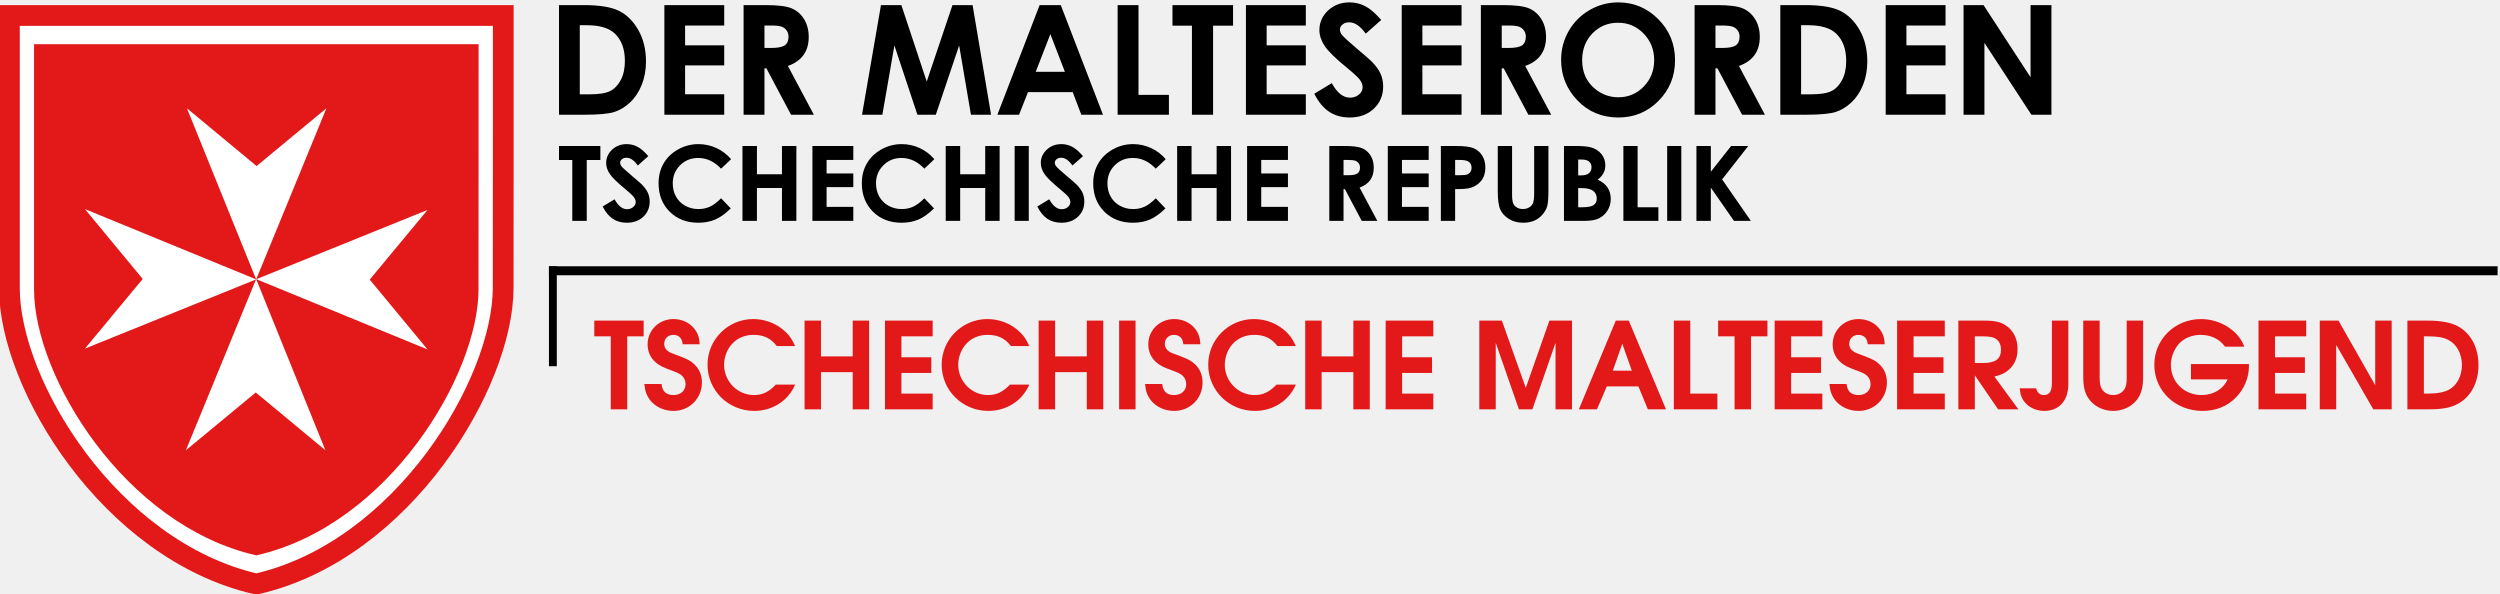
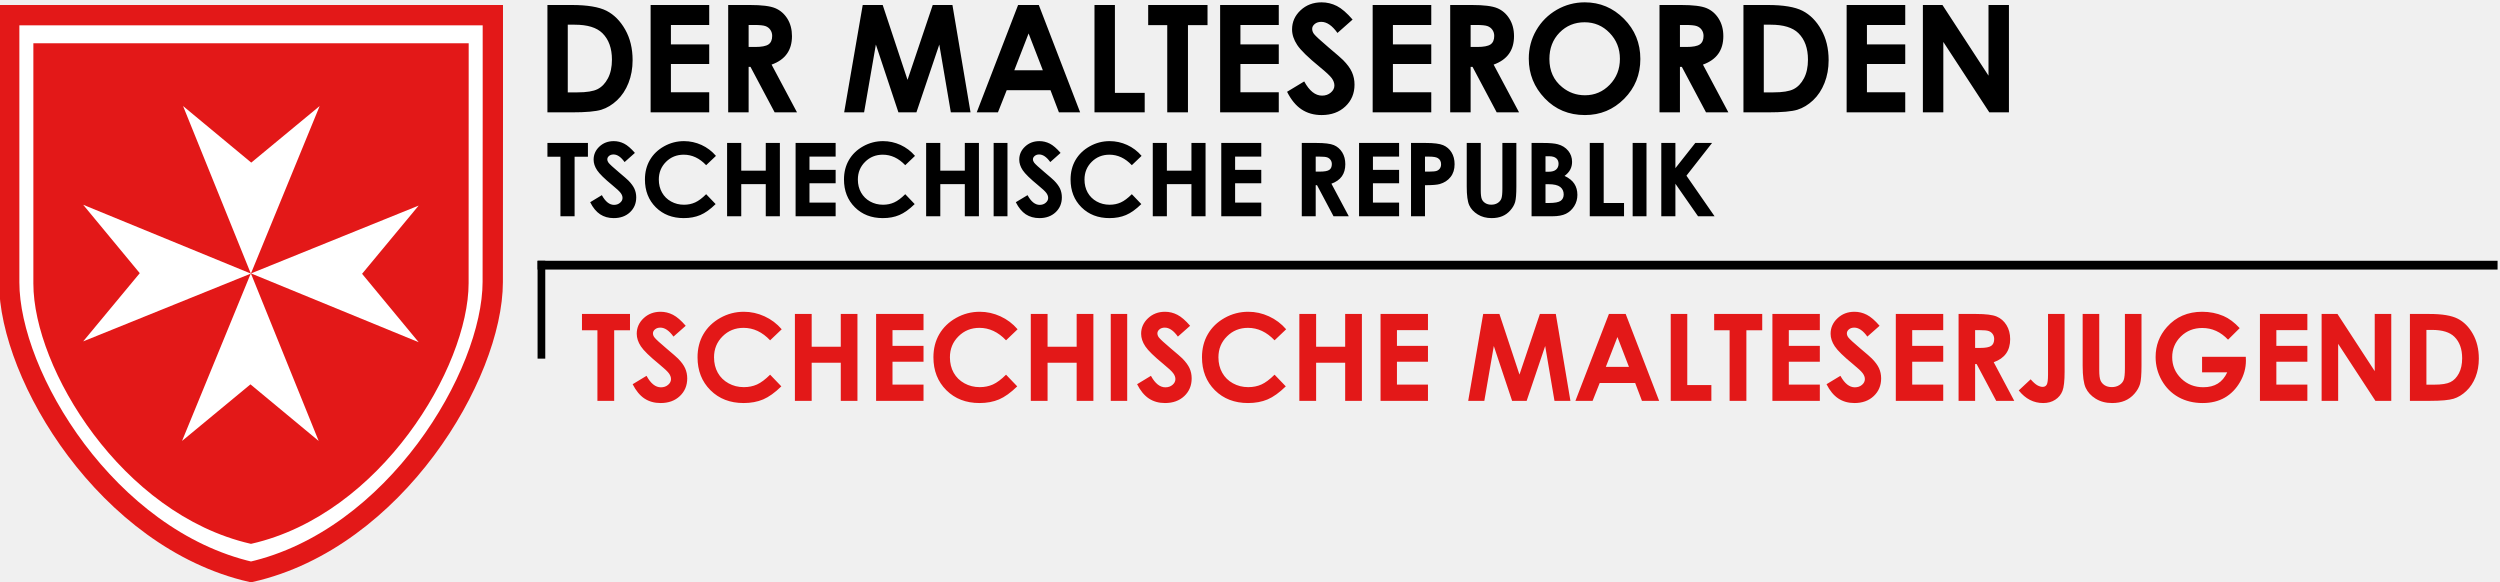
- <svg xmlns="http://www.w3.org/2000/svg" viewBox="0 -0.9 534.3 126.9" width="534.3" height="126.9">
+ <svg xmlns="http://www.w3.org/2000/svg" viewBox="0 -0.9 545.6 126.9" width="545.6" height="126.9">
  <g transform="translate(-113.9 -228.2)">
    <path fill-rule="nonzero" fill="#fff" d="M 168.676 352.117 C 200.066 344.965 221.41 309.176 221.438 288.828 C 221.473 264.148 221.457 230.609 221.457 230.609 L 115.91 230.609 C 115.91 230.609 115.902 263.938 115.91 288.914 C 115.914 309.434 137.352 344.914 168.676 352.117 " />
    <path fill="none" stroke-width="4.439" stroke-linejoin="miter" stroke="#e31818" d="M 0.001 -0.001 C 31.43 7.16 52.799 42.992 52.827 63.365 C 52.862 88.074 52.846 121.654 52.846 121.654 L -52.829 121.654 C -52.829 121.654 -52.837 88.285 -52.829 63.279 C -52.825 42.734 -31.361 7.21 0.001 -0.001 Z M 0.001 -0.001 " transform="matrix(0.998785, 0, 0, -0.998785, 168.6748, 352.1157)" />
    <path fill-rule="nonzero" fill="#e31818" d="M 168.676 345.535 C 196.668 339.16 215.699 307.246 215.727 289.102 C 215.754 267.094 215.742 237.188 215.742 237.188 L 121.625 237.188 C 121.625 237.188 121.621 266.91 121.625 289.184 C 121.633 307.477 140.746 339.113 168.676 345.535 " />
    <path fill="none" stroke-width="0.89" stroke-linejoin="miter" stroke="#e31818" d="M -0.001 0.002 C 28.025 6.384 47.08 38.337 47.107 56.504 C 47.134 78.538 47.123 108.481 47.123 108.481 L -47.109 108.481 C -47.109 108.481 -47.113 78.722 -47.109 56.422 C -47.101 38.106 -27.965 6.431 -0.001 0.002 Z M -0.001 0.002 " transform="matrix(0.998785, 0, 0, -0.998785, 168.6768, 345.5367)" />
    <path fill-rule="nonzero" fill="#fff" d="M 168.645 286.941 L 153.629 323.531 L 168.559 311.18 L 183.445 323.531 L 168.645 286.941 " />
    <path fill-rule="nonzero" fill="#fff" d="M 168.648 287.027 L 183.664 250.438 L 168.734 262.789 L 153.848 250.438 L 168.648 287.027 " />
    <path fill-rule="nonzero" fill="#fff" d="M 168.68 286.969 L 205.27 301.984 L 192.918 287.055 L 205.27 272.164 L 168.68 286.969 " />
    <path fill-rule="nonzero" fill="#fff" d="M 168.645 287.008 L 132.051 271.988 L 144.402 286.918 L 132.051 301.805 L 168.645 287.008 " />
  </g>
  <path fill="#000" d="M119.47 0.19H124.76Q129.87 0.19 132.36 1.45Q134.84 2.72 136.45 5.57Q138.06 8.42 138.06 12.23Q138.06 14.94 137.16 17.21Q136.26 19.48 134.67 20.98Q133.09 22.47 131.24 23.05Q129.39 23.62 124.84 23.62H119.47ZM123.91 4.49V19.26H125.98Q129.04 19.26 130.42 18.55Q131.80 17.85 132.67 16.20Q133.55 14.54 133.55 12.12Q133.55 8.39 131.46 6.33Q129.58 4.49 125.43 4.49ZM141.99 0.19H154.78V4.55H146.42V8.79H154.78V13.07H146.42V19.24H154.78V23.62H141.99ZM158.92 0.19H163.65Q167.53 0.19 169.18 0.88Q170.83 1.57 171.84 3.18Q172.84 4.79 172.84 6.99Q172.84 9.30 171.73 10.85Q170.63 12.40 168.39 13.20L173.94 23.62H169.06L163.79 13.70H163.38V23.62H158.92ZM163.38 9.35H164.78Q166.91 9.35 167.72 8.79Q168.52 8.23 168.52 6.94Q168.52 6.18 168.12 5.61Q167.73 5.04 167.06 4.80Q166.39 4.55 164.60 4.55H163.38ZM188.28 0.19H192.64L198.06 16.53L203.56 0.19H207.86L211.81 23.62H207.51L204.99 8.82L200.00 23.62H196.07L191.15 8.82L188.58 23.62H184.23ZM222.19 0.19H226.71L235.73 23.62H231.10L229.26 18.79H219.70L217.79 23.62H213.16ZM224.48 6.40 221.36 14.44H227.59ZM238.86 0.19H243.32V19.37H249.82V23.62H238.86ZM250.58 0.19H263.53V4.58H259.26V23.62H254.74V4.58H250.58ZM266.28 0.19H279.08V4.55H270.71V8.79H279.08V13.07H270.71V19.24H279.08V23.62H266.28ZM295.19 3.37 291.89 6.29Q290.16 3.87 288.36 3.87Q287.48 3.87 286.92 4.34Q286.37 4.81 286.37 5.39Q286.37 5.98 286.76 6.51Q287.31 7.21 290.03 9.52Q292.58 11.66 293.12 12.21Q294.48 13.58 295.04 14.83Q295.61 16.09 295.61 17.57Q295.61 20.45 293.61 22.33Q291.62 24.21 288.42 24.21Q285.92 24.21 284.06 22.98Q282.21 21.76 280.89 19.13L284.63 16.87Q286.32 19.97 288.52 19.97Q289.66 19.97 290.44 19.30Q291.22 18.63 291.22 17.76Q291.22 16.96 290.64 16.16Q290.05 15.37 288.04 13.73Q284.21 10.60 283.10 8.91Q281.98 7.21 281.98 5.52Q281.98 3.08 283.84 1.34Q285.70 -0.39 288.42 -0.39Q290.17 -0.39 291.76 0.41Q293.34 1.22 295.19 3.37ZM299.57 0.19H312.36V4.55H303.99V8.79H312.36V13.07H303.99V19.24H312.36V23.62H299.57ZM316.49 0.19H321.23Q325.11 0.19 326.76 0.88Q328.41 1.57 329.41 3.18Q330.42 4.79 330.42 6.99Q330.42 9.30 329.31 10.85Q328.20 12.40 325.97 13.20L331.52 23.62H326.64L321.37 13.70H320.95V23.62H316.49ZM320.95 9.35H322.36Q324.49 9.35 325.30 8.79Q326.10 8.23 326.10 6.94Q326.10 6.18 325.70 5.61Q325.30 5.04 324.64 4.80Q323.97 4.55 322.18 4.55H320.95ZM345.86 -0.39Q350.84 -0.39 354.41 3.20Q357.99 6.80 357.99 11.97Q357.99 17.10 354.46 20.66Q350.93 24.21 345.90 24.21Q340.62 24.21 337.13 20.56Q333.64 16.91 333.64 11.90Q333.64 8.53 335.27 5.71Q336.90 2.89 339.74 1.24Q342.58 -0.39 345.86 -0.39ZM345.82 3.96Q342.57 3.96 340.35 6.22Q338.14 8.49 338.14 11.97Q338.14 15.86 340.93 18.12Q343.09 19.89 345.90 19.89Q349.07 19.89 351.30 17.60Q353.53 15.30 353.53 11.94Q353.53 8.60 351.28 6.28Q349.04 3.96 345.82 3.96ZM362.17 0.19H366.90Q370.79 0.19 372.44 0.88Q374.09 1.57 375.09 3.18Q376.10 4.79 376.10 6.99Q376.10 9.30 374.99 10.85Q373.88 12.40 371.65 13.20L377.20 23.62H372.32L367.05 13.70H366.63V23.62H362.17ZM366.63 9.35H368.03Q370.17 9.35 370.97 8.79Q371.78 8.23 371.78 6.94Q371.78 6.18 371.38 5.61Q370.98 5.04 370.31 4.80Q369.64 4.55 367.86 4.55H366.63ZM380.49 0.19H385.78Q390.89 0.19 393.37 1.45Q395.86 2.72 397.47 5.57Q399.08 8.42 399.08 12.23Q399.08 14.94 398.18 17.21Q397.28 19.48 395.69 20.98Q394.11 22.47 392.26 23.05Q390.41 23.62 385.85 23.62H380.49ZM384.93 4.49V19.26H387.00Q390.06 19.26 391.44 18.55Q392.82 17.85 393.69 16.20Q394.57 14.54 394.57 12.12Q394.57 8.39 392.48 6.33Q390.60 4.49 386.44 4.49ZM403.01 0.19H415.80V4.55H407.44V8.79H415.80V13.07H407.44V19.24H415.80V23.62H403.01ZM419.65 0.19H423.92L433.97 15.61V0.19H438.43V23.62H434.15L424.11 8.25V23.62H419.65Z M119.47 30.30H128.31V33.30H125.40V46.30H122.31V33.30H119.47ZM138.56 32.47 136.31 34.47Q135.13 32.81 133.90 32.81Q133.30 32.81 132.92 33.13Q132.54 33.45 132.54 33.86Q132.54 34.26 132.81 34.62Q133.18 35.10 135.04 36.67Q136.78 38.13 137.15 38.51Q138.07 39.45 138.46 40.30Q138.85 41.16 138.85 42.17Q138.85 44.14 137.49 45.42Q136.13 46.70 133.94 46.70Q132.23 46.70 130.97 45.87Q129.70 45.03 128.80 43.23L131.35 41.69Q132.50 43.81 134.01 43.81Q134.79 43.81 135.32 43.35Q135.86 42.90 135.86 42.30Q135.86 41.75 135.45 41.21Q135.05 40.67 133.68 39.55Q131.07 37.41 130.31 36.25Q129.55 35.10 129.55 33.94Q129.55 32.28 130.81 31.09Q132.08 29.90 133.94 29.90Q135.14 29.90 136.22 30.45Q137.30 31.01 138.56 32.47ZM156.25 33.12 154.11 35.15Q151.94 32.86 149.22 32.86Q146.92 32.86 145.35 34.42Q143.78 35.99 143.78 38.28Q143.78 39.88 144.48 41.12Q145.17 42.36 146.45 43.07Q147.72 43.78 149.27 43.78Q150.60 43.78 151.70 43.28Q152.80 42.79 154.11 41.48L156.18 43.64Q154.41 45.37 152.83 46.03Q151.25 46.70 149.23 46.70Q145.50 46.70 143.12 44.34Q140.75 41.97 140.75 38.27Q140.75 35.88 141.83 34.02Q142.91 32.16 144.93 31.03Q146.95 29.90 149.27 29.90Q151.25 29.90 153.09 30.73Q154.92 31.57 156.25 33.12ZM158.68 30.30H161.77V36.34H167.12V30.30H170.20V46.30H167.12V39.28H161.77V46.30H158.68ZM173.63 30.30H182.37V33.28H176.66V36.17H182.37V39.10H176.66V43.31H182.37V46.30H173.63ZM199.69 33.12 197.56 35.15Q195.38 32.86 192.66 32.86Q190.37 32.86 188.80 34.42Q187.22 35.99 187.22 38.28Q187.22 39.88 187.92 41.12Q188.62 42.36 189.89 43.07Q191.16 43.78 192.72 43.78Q194.04 43.78 195.14 43.28Q196.24 42.79 197.56 41.48L199.62 43.64Q197.85 45.37 196.27 46.03Q194.70 46.70 192.67 46.70Q188.94 46.70 186.57 44.34Q184.19 41.97 184.19 38.27Q184.19 35.88 185.27 34.02Q186.35 32.16 188.37 31.03Q190.39 29.90 192.72 29.90Q194.70 29.90 196.53 30.73Q198.36 31.57 199.69 33.12ZM202.12 30.30H205.21V36.34H210.56V30.30H213.64V46.30H210.56V39.28H205.21V46.30H202.12ZM216.85 30.30H219.87V46.30H216.85ZM231.46 32.47 229.21 34.47Q228.02 32.81 226.79 32.81Q226.20 32.81 225.82 33.13Q225.43 33.45 225.43 33.86Q225.43 34.26 225.71 34.62Q226.08 35.10 227.94 36.67Q229.68 38.13 230.05 38.51Q230.97 39.45 231.36 40.30Q231.74 41.16 231.74 42.17Q231.74 44.14 230.38 45.42Q229.02 46.70 226.84 46.70Q225.13 46.70 223.86 45.87Q222.60 45.03 221.69 43.23L224.25 41.69Q225.40 43.81 226.90 43.81Q227.69 43.81 228.22 43.35Q228.75 42.90 228.75 42.30Q228.75 41.75 228.35 41.21Q227.95 40.67 226.58 39.55Q223.97 37.41 223.20 36.25Q222.44 35.10 222.44 33.94Q222.44 32.28 223.71 31.09Q224.98 29.90 226.84 29.90Q228.03 29.90 229.12 30.45Q230.20 31.01 231.46 32.47ZM249.14 33.12 247.01 35.15Q244.84 32.86 242.12 32.86Q239.82 32.86 238.25 34.42Q236.68 35.99 236.68 38.28Q236.68 39.88 237.37 41.12Q238.07 42.36 239.34 43.07Q240.62 43.78 242.17 43.78Q243.50 43.78 244.60 43.28Q245.70 42.79 247.01 41.48L249.08 43.64Q247.31 45.37 245.73 46.03Q244.15 46.70 242.13 46.70Q238.40 46.70 236.02 44.34Q233.64 41.97 233.64 38.27Q233.64 35.88 234.72 34.02Q235.81 32.16 237.83 31.03Q239.84 29.90 242.17 29.90Q244.15 29.90 245.98 30.73Q247.82 31.57 249.14 33.12ZM251.58 30.30H254.66V36.34H260.02V30.30H263.10V46.30H260.02V39.28H254.66V46.30H251.58ZM266.53 30.30H275.26V33.28H269.55V36.17H275.26V39.10H269.55V43.31H275.26V46.30H266.53ZM284.10 30.30H287.33Q289.98 30.30 291.11 30.77Q292.23 31.25 292.92 32.34Q293.60 33.44 293.60 34.94Q293.60 36.52 292.85 37.58Q292.09 38.64 290.57 39.19L294.36 46.30H291.03L287.43 39.52H287.14V46.30H284.10ZM287.14 36.55H288.10Q289.56 36.55 290.11 36.17Q290.66 35.79 290.66 34.91Q290.66 34.39 290.38 34.00Q290.11 33.62 289.66 33.45Q289.20 33.28 287.98 33.28H287.14ZM296.60 30.30H305.34V33.28H299.63V36.17H305.34V39.10H299.63V43.31H305.34V46.30H296.60ZM307.94 30.30H311.17Q313.80 30.30 314.95 30.78Q316.11 31.27 316.78 32.35Q317.45 33.43 317.45 34.94Q317.45 36.62 316.57 37.73Q315.70 38.84 314.20 39.27Q313.32 39.52 310.99 39.52V46.30H307.94ZM310.99 36.55H311.96Q313.10 36.55 313.54 36.39Q313.99 36.23 314.25 35.85Q314.50 35.48 314.50 34.94Q314.50 34.02 313.78 33.60Q313.26 33.28 311.85 33.28H310.99ZM320.10 30.30H323.16V40.66Q323.16 41.99 323.39 42.55Q323.62 43.10 324.16 43.43Q324.70 43.77 325.46 43.77Q326.27 43.77 326.85 43.40Q327.43 43.03 327.65 42.46Q327.88 41.88 327.88 40.27V30.30H330.93V39.84Q330.93 42.25 330.66 43.19Q330.39 44.13 329.62 45.00Q328.86 45.87 327.86 46.28Q326.85 46.70 325.53 46.70Q323.79 46.70 322.50 45.90Q321.21 45.10 320.65 43.90Q320.10 42.70 320.10 39.84ZM334.25 46.30V30.30H336.76Q338.95 30.30 339.96 30.58Q341.39 30.96 342.24 32.00Q343.09 33.03 343.09 34.43Q343.09 35.35 342.70 36.09Q342.32 36.84 341.45 37.49Q342.91 38.17 343.58 39.20Q344.25 40.23 344.25 41.63Q344.25 42.98 343.56 44.09Q342.86 45.20 341.76 45.75Q340.66 46.30 338.73 46.30ZM337.29 33.20V36.58H337.96Q339.07 36.58 339.60 36.11Q340.14 35.64 340.14 34.84Q340.14 34.08 339.63 33.64Q339.12 33.20 338.08 33.20ZM337.29 39.30V43.40H338.05Q339.95 43.40 340.61 42.92Q341.26 42.44 341.26 41.53Q341.26 40.49 340.49 39.89Q339.72 39.30 337.92 39.30ZM346.95 30.30H349.99V43.40H354.43V46.30H346.95ZM356.31 30.30H359.33V46.30H356.31ZM362.56 30.30H365.64V35.80L369.98 30.30H373.64L368.05 37.44L374.19 46.30H370.58L365.64 39.20V46.30H362.56Z" />
-   <rect x="117.32" y="56.01" width="416.47" height="1.92" fill="#000" />
+   <rect x="117.32" y="56.01" width="427.75" height="1.92" fill="#000" />
  <rect x="117.32" y="56.01" width="1.68" height="21.36" fill="#000" />
-   <path fill="#e31818" d="M130.53 86.58H134.05V70.98H137.56V67.62H127.01V70.98H130.53ZM137.71 81.17C137.84 82.66 138.18 83.61 138.95 84.63C140.08 86.07 141.92 86.92 143.95 86.92C147.36 86.92 150.01 84.27 150.01 80.84C150.01 79.24 149.44 77.91 148.31 76.88C147.57 76.19 146.98 75.88 145.10 75.16C143.31 74.50 143.26 74.47 143.00 74.32C142.31 73.88 141.95 73.29 141.95 72.60C141.95 71.47 142.74 70.67 143.90 70.67C145.08 70.67 145.80 71.39 145.90 72.68H149.54C149.47 71.24 149.13 70.26 148.36 69.31C147.34 68.03 145.70 67.29 143.92 67.29C140.85 67.29 138.41 69.67 138.41 72.68C138.41 75.06 139.79 76.88 142.36 77.83C144.90 78.78 145.08 78.86 145.64 79.30C146.21 79.76 146.52 80.42 146.52 81.22C146.52 82.58 145.46 83.53 143.95 83.53C142.38 83.53 141.54 82.76 141.38 81.17ZM165.81 81.30C164.25 82.91 162.94 83.53 161.12 83.53C157.60 83.53 154.75 80.60 154.75 77.06C154.75 75.52 155.34 73.88 156.32 72.75C157.47 71.39 159.12 70.67 161.04 70.67C163.25 70.67 164.74 71.39 166.02 73.06H169.94C169.20 71.42 168.53 70.52 167.25 69.47C165.50 68.06 163.27 67.29 160.96 67.29C155.60 67.29 151.21 71.67 151.21 77.04C151.21 82.53 155.65 86.92 161.19 86.92C165.09 86.92 168.46 84.76 169.94 81.30ZM171.95 86.58H175.46V78.63H182.24V86.58H185.75V67.62H182.24V75.27H175.46V67.62H171.95ZM189.14 86.58H199.33V83.22H192.65V78.81H199.04V75.45H192.65V70.98H199.33V67.62H189.14ZM215.85 81.30C214.29 82.91 212.98 83.53 211.15 83.53C207.64 83.53 204.79 80.60 204.79 77.06C204.79 75.52 205.38 73.88 206.36 72.75C207.51 71.39 209.15 70.67 211.08 70.67C213.28 70.67 214.77 71.39 216.06 73.06H219.98C219.24 71.42 218.57 70.52 217.29 69.47C215.54 68.06 213.31 67.29 211.00 67.29C205.64 67.29 201.25 71.67 201.25 77.04C201.25 82.53 205.69 86.92 211.23 86.92C215.13 86.92 218.49 84.76 219.98 81.30ZM221.98 86.58H225.50V78.63H232.27V86.58H235.79V67.62H232.27V75.27H225.50V67.62H221.98ZM239.18 86.58H242.69V67.62H239.18ZM244.72 81.17C244.85 82.66 245.18 83.61 245.95 84.63C247.08 86.07 248.93 86.92 250.95 86.92C254.37 86.92 257.01 84.27 257.01 80.84C257.01 79.24 256.45 77.91 255.32 76.88C254.57 76.19 253.98 75.88 252.11 75.16C250.31 74.50 250.26 74.47 250.00 74.32C249.31 73.88 248.95 73.29 248.95 72.60C248.95 71.47 249.75 70.67 250.90 70.67C252.08 70.67 252.80 71.39 252.90 72.68H256.55C256.47 71.24 256.14 70.26 255.37 69.31C254.34 68.03 252.70 67.29 250.93 67.29C247.85 67.29 245.41 69.67 245.41 72.68C245.41 75.06 246.80 76.88 249.36 77.83C251.90 78.78 252.08 78.86 252.65 79.30C253.21 79.76 253.52 80.42 253.52 81.22C253.52 82.58 252.47 83.53 250.95 83.53C249.39 83.53 248.54 82.76 248.39 81.17ZM272.82 81.30C271.25 82.91 269.94 83.53 268.12 83.53C264.61 83.53 261.76 80.60 261.76 77.06C261.76 75.52 262.35 73.88 263.32 72.75C264.48 71.39 266.12 70.67 268.04 70.67C270.25 70.67 271.74 71.39 273.02 73.06H276.95C276.20 71.42 275.54 70.52 274.25 69.47C272.51 68.06 270.28 67.29 267.97 67.29C262.60 67.29 258.22 71.67 258.22 77.04C258.22 82.53 262.66 86.92 268.20 86.92C272.10 86.92 275.46 84.76 276.95 81.30ZM278.95 86.58H282.46V78.63H289.24V86.58H292.75V67.62H289.24V75.27H282.46V67.62H278.95ZM296.14 86.58H306.33V83.22H299.66V78.81H306.05V75.45H299.66V70.98H306.33V67.62H296.14ZM316.16 86.58H319.67V72.37L324.62 86.58H327.50L332.45 72.37V86.58H335.97V67.62H331.14L326.09 81.99L320.98 67.62H316.16ZM337.43 86.58H341.30L343.41 81.68H350.16L352.18 86.58H356.06L348.10 67.62H345.33ZM344.69 78.32 346.72 72.57 348.75 78.32ZM357.73 86.58H367.04V83.22H361.24V67.62H357.73ZM370.71 86.58H374.23V70.98H377.74V67.62H367.20V70.98H370.71ZM379.28 86.58H389.47V83.22H382.80V78.81H389.19V75.45H382.80V70.98H389.47V67.62H379.28ZM390.98 81.17C391.11 82.66 391.44 83.61 392.21 84.63C393.34 86.07 395.19 86.92 397.22 86.92C400.63 86.92 403.27 84.27 403.27 80.84C403.27 79.24 402.71 77.91 401.58 76.88C400.84 76.19 400.25 75.88 398.37 75.16C396.58 74.50 396.53 74.47 396.27 74.32C395.58 73.88 395.22 73.29 395.22 72.60C395.22 71.47 396.01 70.67 397.17 70.67C398.35 70.67 399.07 71.39 399.17 72.68H402.81C402.73 71.24 402.40 70.26 401.63 69.31C400.61 68.03 398.96 67.29 397.19 67.29C394.11 67.29 391.68 69.67 391.68 72.68C391.68 75.06 393.06 76.88 395.63 77.83C398.17 78.78 398.35 78.86 398.91 79.30C399.48 79.76 399.78 80.42 399.78 81.22C399.78 82.58 398.73 83.53 397.22 83.53C395.65 83.53 394.81 82.76 394.65 81.17ZM405.45 86.58H415.64V83.22H408.97V78.81H415.36V75.45H408.97V70.98H415.64V67.62H405.45ZM418.54 86.58H422.06V79.32L427.04 86.58H431.37L426.24 79.58C427.70 79.22 428.42 78.89 429.24 78.19C430.55 77.09 431.19 75.60 431.19 73.70C431.19 71.75 430.50 70.13 429.19 69.03C427.96 67.98 426.60 67.62 424.01 67.62H418.54ZM422.06 76.68V70.98H423.62C425.26 70.98 426.16 71.16 426.73 71.65C427.34 72.14 427.65 72.88 427.65 73.80C427.65 75.81 426.50 76.68 423.78 76.68ZM438.53 67.62V81.04C438.53 82.71 437.97 83.53 436.84 83.53C435.97 83.53 435.40 83.04 435.17 82.09H431.65C431.81 83.58 432.09 84.35 432.86 85.20C433.84 86.30 435.32 86.92 436.91 86.92C440.10 86.92 442.05 84.71 442.05 81.14V67.62ZM445.23 67.62V79.63C445.23 81.66 445.54 82.97 446.25 84.09C447.36 85.84 449.41 86.92 451.62 86.92C453.70 86.92 455.62 85.99 456.75 84.48C457.65 83.25 458.03 81.84 458.03 79.63V67.62H454.52V79.63C454.52 81.04 454.41 81.63 454.06 82.25C453.57 83.04 452.67 83.53 451.62 83.53C450.59 83.53 449.69 83.04 449.21 82.25C448.85 81.63 448.74 81.04 448.74 79.63V67.62ZM468.25 80.19H476.10C475.10 82.30 473.04 83.53 470.53 83.53C466.81 83.53 463.96 80.76 463.96 77.11C463.96 75.47 464.65 73.68 465.73 72.52C466.83 71.34 468.50 70.67 470.32 70.67C472.53 70.67 474.38 71.57 475.53 73.19H479.66C478.43 69.78 474.53 67.29 470.40 67.29C464.83 67.29 460.42 71.60 460.42 77.06C460.42 82.63 464.91 86.92 470.73 86.92C473.61 86.92 476.05 85.92 477.92 83.99C479.66 82.17 480.64 79.81 480.64 77.37V76.91H468.25ZM482.69 86.58H492.88V83.22H486.21V78.81H492.60V75.45H486.21V70.98H492.88V67.62H482.69ZM495.78 86.58H499.29V72.80L507.22 86.58H511.15V67.62H507.63V81.43L499.78 67.62H495.78ZM514.51 86.58H518.92C521.80 86.58 523.52 86.30 525.06 85.53C527.98 84.09 529.70 80.96 529.70 77.14C529.70 73.52 528.21 70.57 525.57 68.98C524.08 68.08 521.82 67.62 518.85 67.62H514.51ZM518.03 83.22V70.98H518.72C520.98 70.98 522.16 71.19 523.26 71.75C525.06 72.68 526.16 74.70 526.16 77.14C526.16 79.42 525.11 81.45 523.42 82.37C522.36 82.94 520.90 83.22 518.80 83.22Z" />
+   <path fill="#e31818" d="M127.01 67.62H137.49V71.18H134.04V86.58H130.38V71.18H127.01ZM149.65 70.20 146.98 72.56Q145.57 70.60 144.11 70.60Q143.41 70.60 142.95 70.98Q142.50 71.36 142.50 71.84Q142.50 72.31 142.83 72.74Q143.26 73.31 145.47 75.17Q147.53 76.90 147.97 77.35Q149.07 78.46 149.52 79.47Q149.98 80.49 149.98 81.68Q149.98 84.02 148.37 85.54Q146.76 87.06 144.17 87.06Q142.14 87.06 140.64 86.07Q139.14 85.07 138.07 82.95L141.10 81.12Q142.46 83.63 144.24 83.63Q145.17 83.63 145.80 83.09Q146.44 82.55 146.44 81.84Q146.44 81.19 145.96 80.55Q145.48 79.91 143.86 78.58Q140.76 76.05 139.86 74.68Q138.96 73.31 138.96 71.94Q138.96 69.97 140.46 68.55Q141.96 67.14 144.17 67.14Q145.58 67.14 146.87 67.80Q148.15 68.46 149.65 70.20ZM170.60 70.96 168.07 73.37Q165.50 70.65 162.27 70.65Q159.55 70.65 157.69 72.51Q155.83 74.36 155.83 77.08Q155.83 78.98 156.65 80.45Q157.48 81.92 158.99 82.75Q160.49 83.59 162.34 83.59Q163.91 83.59 165.21 83.01Q166.51 82.42 168.07 80.87L170.52 83.42Q168.42 85.47 166.55 86.27Q164.68 87.06 162.29 87.06Q157.86 87.06 155.05 84.26Q152.23 81.45 152.23 77.07Q152.23 74.23 153.51 72.03Q154.80 69.82 157.19 68.48Q159.58 67.14 162.34 67.14Q164.68 67.14 166.86 68.14Q169.03 69.13 170.60 70.96ZM173.48 67.62H177.14V74.77H183.49V67.62H187.13V86.58H183.49V78.27H177.14V86.58H173.48ZM191.20 67.62H201.55V71.15H194.78V74.58H201.55V78.05H194.78V83.04H201.55V86.58H191.20ZM222.08 70.96 219.56 73.37Q216.98 70.65 213.75 70.65Q211.03 70.65 209.17 72.51Q207.31 74.36 207.31 77.08Q207.31 78.98 208.13 80.45Q208.96 81.92 210.47 82.75Q211.98 83.59 213.82 83.59Q215.39 83.59 216.69 83.01Q218.00 82.42 219.56 80.87L222.00 83.42Q219.90 85.47 218.03 86.27Q216.16 87.06 213.77 87.06Q209.35 87.06 206.53 84.26Q203.71 81.45 203.71 77.07Q203.71 74.23 204.99 72.03Q206.28 69.82 208.67 68.48Q211.06 67.14 213.82 67.14Q216.16 67.14 218.34 68.14Q220.51 69.13 222.08 70.96ZM224.96 67.62H228.62V74.77H234.97V67.62H238.62V86.58H234.97V78.27H228.62V86.58H224.96ZM242.41 67.62H246.00V86.58H242.41ZM259.73 70.20 257.06 72.56Q255.66 70.60 254.20 70.60Q253.49 70.60 253.04 70.98Q252.59 71.36 252.59 71.84Q252.59 72.31 252.91 72.74Q253.35 73.31 255.55 75.17Q257.62 76.90 258.06 77.35Q259.15 78.46 259.61 79.47Q260.07 80.49 260.07 81.68Q260.07 84.02 258.46 85.54Q256.84 87.06 254.25 87.06Q252.23 87.06 250.73 86.07Q249.23 85.07 248.16 82.95L251.18 81.12Q252.55 83.63 254.33 83.63Q255.26 83.63 255.89 83.09Q256.52 82.55 256.52 81.84Q256.52 81.19 256.04 80.55Q255.57 79.91 253.94 78.58Q250.85 76.05 249.95 74.68Q249.04 73.31 249.04 71.94Q249.04 69.97 250.55 68.55Q252.05 67.14 254.25 67.14Q255.67 67.14 256.95 67.80Q258.24 68.46 259.73 70.20ZM280.69 70.96 278.16 73.37Q275.58 70.65 272.36 70.65Q269.64 70.65 267.78 72.51Q265.91 74.36 265.91 77.08Q265.91 78.98 266.74 80.45Q267.56 81.92 269.07 82.75Q270.58 83.59 272.42 83.59Q274.00 83.59 275.30 83.01Q276.60 82.42 278.16 80.87L280.61 83.42Q278.51 85.47 276.64 86.27Q274.77 87.06 272.37 87.06Q267.95 87.06 265.13 84.26Q262.32 81.45 262.32 77.07Q262.32 74.23 263.60 72.03Q264.88 69.82 267.27 68.48Q269.66 67.14 272.42 67.14Q274.77 67.14 276.94 68.14Q279.11 69.13 280.69 70.96ZM283.57 67.62H287.23V74.77H293.57V67.62H297.22V86.58H293.57V78.27H287.23V86.58H283.57ZM301.29 67.62H311.64V71.15H304.87V74.58H311.64V78.05H304.87V83.04H311.64V86.58H301.29ZM323.69 67.62H327.23L331.61 80.85L336.06 67.62H339.54L342.73 86.58H339.25L337.22 74.61L333.18 86.58H330.00L326.01 74.61L323.94 86.58H320.42ZM351.13 67.62H354.79L362.09 86.58H358.34L356.86 82.68H349.12L347.57 86.58H343.82ZM352.99 72.65 350.46 79.16H355.50ZM364.62 67.62H368.23V83.14H373.49V86.58H364.62ZM374.10 67.62H384.59V71.18H381.13V86.58H377.47V71.18H374.10ZM386.81 67.62H397.16V71.15H390.39V74.58H397.16V78.05H390.39V83.04H397.16V86.58H386.81ZM410.20 70.20 407.53 72.56Q406.13 70.60 404.67 70.60Q403.96 70.60 403.51 70.98Q403.06 71.36 403.06 71.84Q403.06 72.31 403.38 72.74Q403.82 73.31 406.02 75.17Q408.09 76.90 408.52 77.35Q409.62 78.46 410.08 79.47Q410.54 80.49 410.54 81.68Q410.54 84.02 408.92 85.54Q407.31 87.06 404.72 87.06Q402.70 87.06 401.20 86.07Q399.69 85.07 398.62 82.95L401.65 81.12Q403.02 83.63 404.80 83.63Q405.73 83.63 406.36 83.09Q406.99 82.55 406.99 81.84Q406.99 81.19 406.51 80.55Q406.04 79.91 404.41 78.58Q401.32 76.05 400.42 74.68Q399.51 73.31 399.51 71.94Q399.51 69.97 401.02 68.55Q402.52 67.14 404.72 67.14Q406.14 67.14 407.42 67.80Q408.71 68.46 410.20 70.20ZM413.74 67.62H424.09V71.15H417.32V74.58H424.09V78.05H417.32V83.04H424.09V86.58H413.74ZM427.44 67.62H431.27Q434.41 67.62 435.75 68.18Q437.08 68.74 437.89 70.04Q438.70 71.35 438.70 73.12Q438.70 74.99 437.81 76.25Q436.91 77.51 435.11 78.15L439.59 86.58H435.65L431.38 78.55H431.05V86.58H427.44ZM431.05 75.03H432.18Q433.91 75.03 434.56 74.58Q435.21 74.13 435.21 73.09Q435.21 72.47 434.89 72.01Q434.57 71.55 434.02 71.35Q433.48 71.15 432.04 71.15H431.05ZM446.96 67.62H450.58V80.20Q450.58 83.21 450.11 84.42Q449.63 85.63 448.53 86.34Q447.44 87.06 445.90 87.06Q442.77 87.06 440.57 84.31L443.17 81.88Q444.03 82.86 444.64 83.19Q445.25 83.53 445.81 83.53Q446.39 83.53 446.68 83.04Q446.96 82.55 446.96 80.89ZM454.52 67.62H458.14V79.89Q458.14 81.48 458.42 82.14Q458.70 82.79 459.34 83.19Q459.97 83.58 460.88 83.58Q461.83 83.58 462.52 83.14Q463.21 82.70 463.47 82.03Q463.74 81.35 463.74 79.44V67.62H467.36V78.93Q467.36 81.79 467.04 82.90Q466.72 84.00 465.81 85.04Q464.90 86.07 463.71 86.56Q462.53 87.06 460.95 87.06Q458.89 87.06 457.36 86.11Q455.84 85.17 455.18 83.74Q454.52 82.32 454.52 78.93ZM488.79 70.71 486.25 73.23Q483.84 70.68 480.63 70.68Q477.84 70.68 475.95 72.53Q474.06 74.39 474.06 77.04Q474.06 79.79 476.02 81.70Q477.98 83.61 480.85 83.61Q482.72 83.61 484.00 82.82Q485.29 82.03 486.07 80.36H480.58V76.97H490.12L490.15 77.77Q490.15 80.25 488.86 82.48Q487.57 84.71 485.52 85.89Q483.47 87.06 480.71 87.06Q477.76 87.06 475.44 85.78Q473.13 84.49 471.78 82.12Q470.44 79.75 470.44 77.01Q470.44 73.24 472.92 70.46Q475.88 67.14 480.61 67.14Q483.08 67.14 485.24 68.06Q487.05 68.83 488.79 70.71ZM493.21 67.62H503.56V71.15H496.79V74.58H503.56V78.05H496.79V83.04H503.56V86.58H493.21ZM506.67 67.62H510.13L518.26 80.10V67.62H521.87V86.58H518.41L510.28 74.14V86.58H506.67ZM525.94 67.62H530.22Q534.36 67.62 536.37 68.65Q538.38 69.67 539.68 71.98Q540.98 74.28 540.98 77.37Q540.98 79.56 540.26 81.39Q539.53 83.23 538.24 84.44Q536.96 85.66 535.47 86.12Q533.97 86.58 530.28 86.58H525.94ZM529.54 71.10V83.05H531.21Q533.69 83.05 534.80 82.48Q535.92 81.92 536.63 80.58Q537.34 79.24 537.34 77.28Q537.34 74.26 535.65 72.60Q534.13 71.10 530.76 71.10Z" />
</svg>
